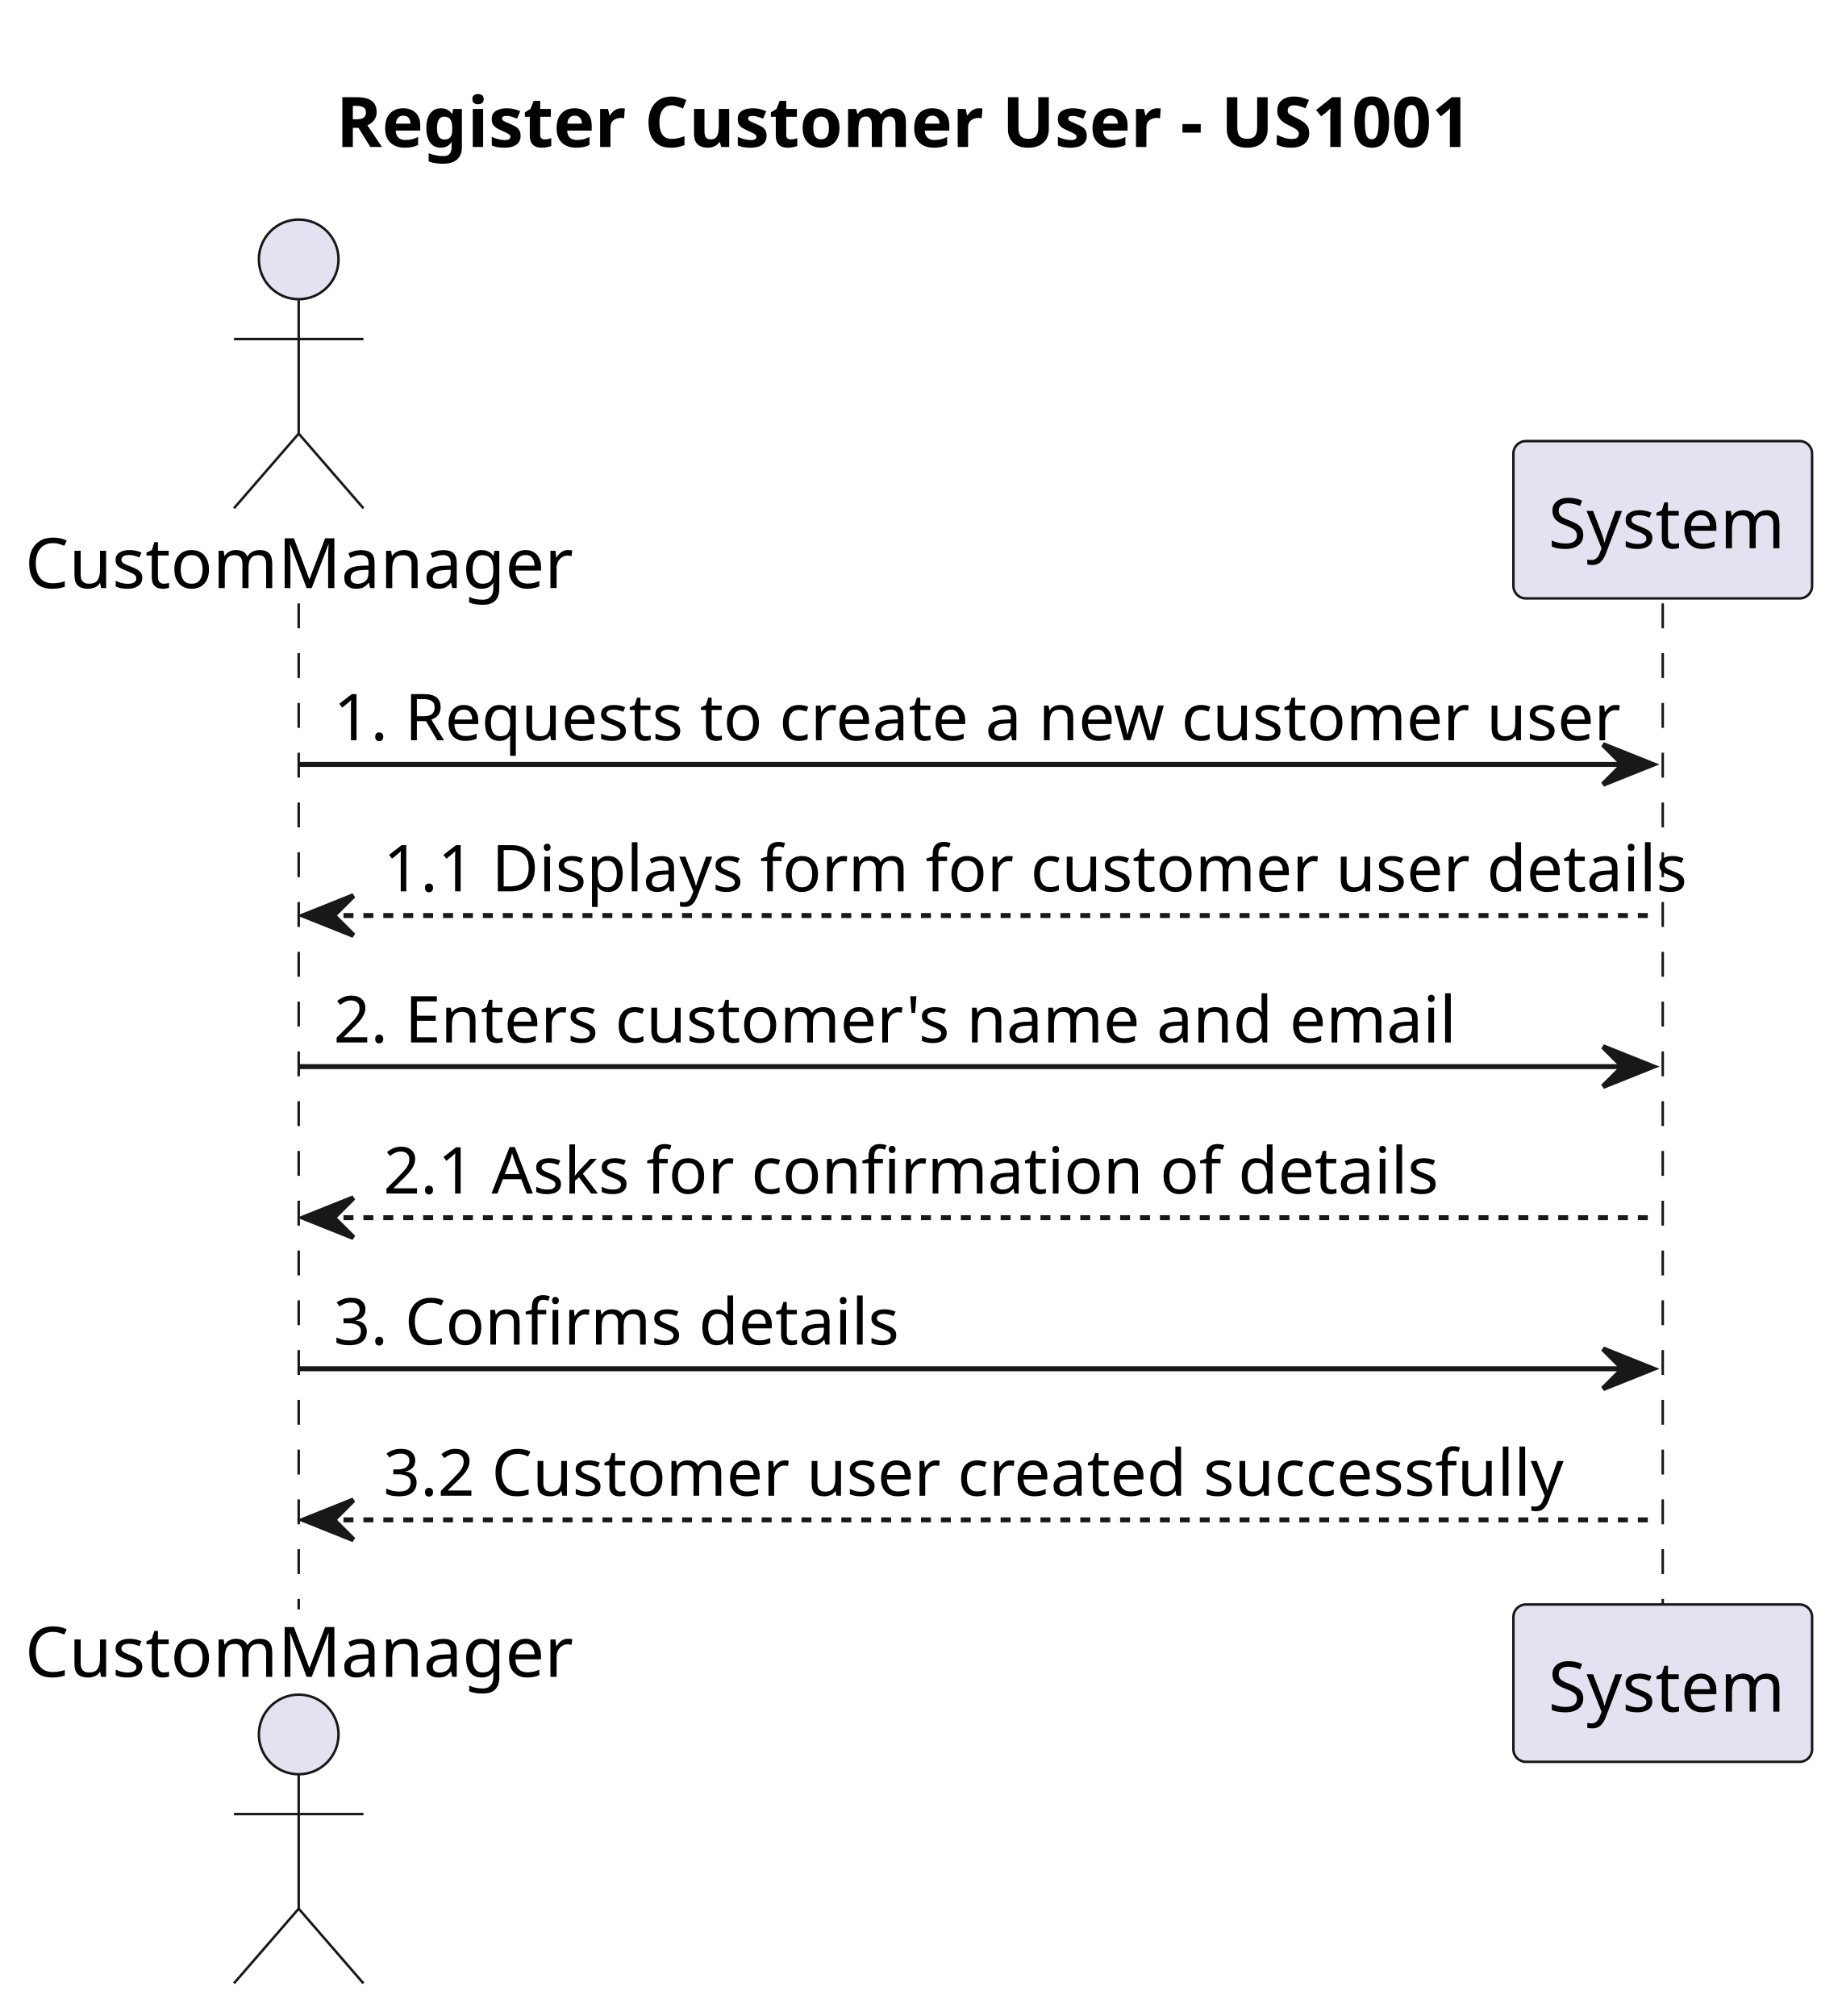
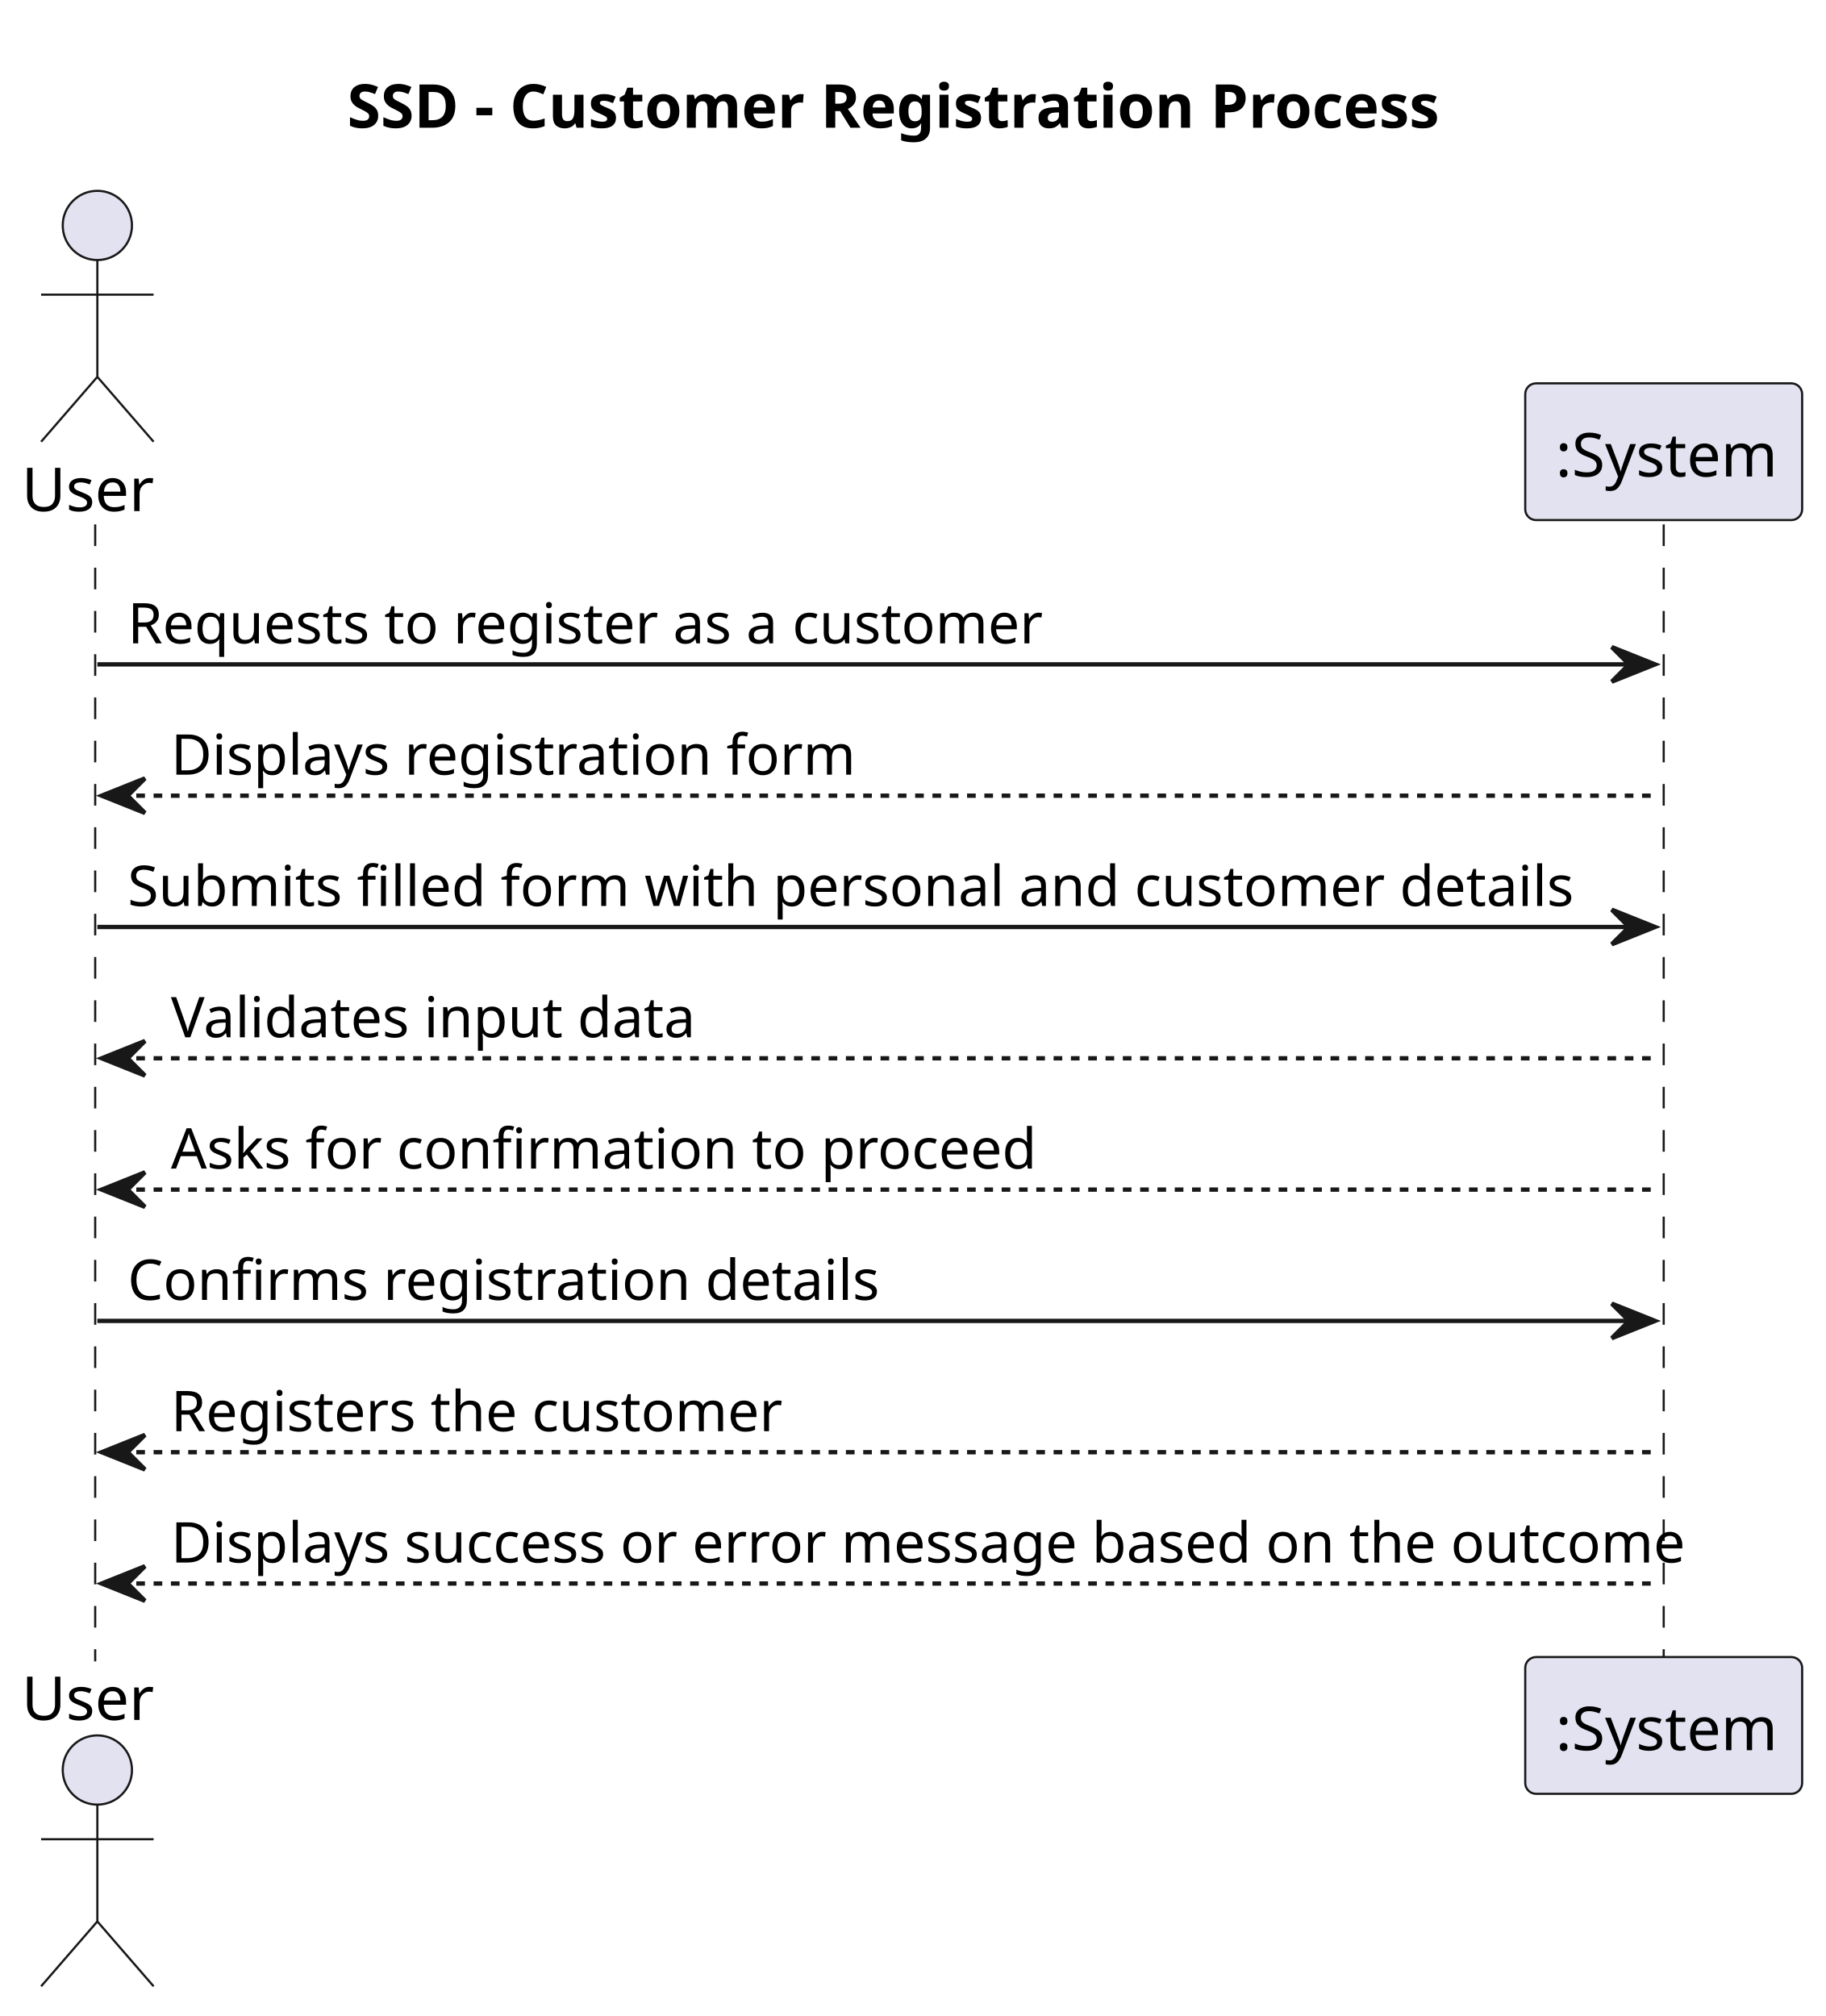
- <svg xmlns="http://www.w3.org/2000/svg" contentStyleType="text/css" height="405px" preserveAspectRatio="none" style="width:370px;height:405px;background:#FFFFFF;" version="1.1" viewBox="0 0 370 405" width="370px" zoomAndPan="magnify">
+ <svg xmlns="http://www.w3.org/2000/svg" contentStyleType="text/css" height="466px" preserveAspectRatio="none" style="width:422px;height:466px;background:#FFFFFF;" version="1.1" viewBox="0 0 422 466" width="422px" zoomAndPan="magnify">
  <defs />
  <g>
-     <text fill="#000000" font-family="sans-serif" font-size="14" font-weight="bold" lengthAdjust="spacing" textLength="233" x="67.5" y="29.533">Register Customer User - US1001</text>
-     <line style="stroke:#181818;stroke-width:0.5;stroke-dasharray:5.0,5.0;" x1="60" x2="60" y1="121.219" y2="323.328" />
-     <line style="stroke:#181818;stroke-width:0.5;stroke-dasharray:5.0,5.0;" x1="334" x2="334" y1="121.219" y2="323.328" />
-     <text fill="#000000" font-family="sans-serif" font-size="14" lengthAdjust="spacing" textLength="104" x="5" y="118.143">CustomManager</text>
-     <ellipse cx="60" cy="52.109" fill="#E2E2F0" rx="8" ry="8" style="stroke:#181818;stroke-width:0.5;" />
-     <path d="M60,60.109 L60,87.109 M47,68.109 L73,68.109 M60,87.109 L47,102.109 M60,87.109 L73,102.109 " fill="none" style="stroke:#181818;stroke-width:0.5;" />
-     <text fill="#000000" font-family="sans-serif" font-size="14" lengthAdjust="spacing" textLength="104" x="5" y="336.861">CustomManager</text>
-     <ellipse cx="60" cy="348.438" fill="#E2E2F0" rx="8" ry="8" style="stroke:#181818;stroke-width:0.5;" />
-     <path d="M60,356.438 L60,383.438 M47,364.438 L73,364.438 M60,383.438 L47,398.438 M60,383.438 L73,398.438 " fill="none" style="stroke:#181818;stroke-width:0.5;" />
-     <rect fill="#E2E2F0" height="31.609" rx="2.5" ry="2.5" style="stroke:#181818;stroke-width:0.5;" width="60" x="304" y="88.609" />
-     <text fill="#000000" font-family="sans-serif" font-size="14" lengthAdjust="spacing" textLength="46" x="311" y="110.143">System</text>
-     <rect fill="#E2E2F0" height="31.609" rx="2.5" ry="2.5" style="stroke:#181818;stroke-width:0.5;" width="60" x="304" y="322.328" />
-     <text fill="#000000" font-family="sans-serif" font-size="14" lengthAdjust="spacing" textLength="46" x="311" y="343.861">System</text>
-     <polygon fill="#181818" points="322,149.57,332,153.57,322,157.57,326,153.57" style="stroke:#181818;stroke-width:1.0;" />
-     <line style="stroke:#181818;stroke-width:1.0;" x1="60" x2="328" y1="153.57" y2="153.57" />
-     <text fill="#000000" font-family="sans-serif" font-size="13" lengthAdjust="spacing" textLength="250" x="67" y="148.714">1. Requests to create a new customer user</text>
-     <polygon fill="#181818" points="71,179.922,61,183.922,71,187.922,67,183.922" style="stroke:#181818;stroke-width:1.0;" />
-     <line style="stroke:#181818;stroke-width:1.0;stroke-dasharray:2.0,2.0;" x1="65" x2="333" y1="183.922" y2="183.922" />
-     <text fill="#000000" font-family="sans-serif" font-size="13" lengthAdjust="spacing" textLength="248" x="77" y="179.065">1.1 Displays form for customer user details</text>
-     <polygon fill="#181818" points="322,210.273,332,214.273,322,218.273,326,214.273" style="stroke:#181818;stroke-width:1.0;" />
-     <line style="stroke:#181818;stroke-width:1.0;" x1="60" x2="328" y1="214.273" y2="214.273" />
-     <text fill="#000000" font-family="sans-serif" font-size="13" lengthAdjust="spacing" textLength="216" x="67" y="209.417">2. Enters customer's name and email</text>
-     <polygon fill="#181818" points="71,240.625,61,244.625,71,248.625,67,244.625" style="stroke:#181818;stroke-width:1.0;" />
-     <line style="stroke:#181818;stroke-width:1.0;stroke-dasharray:2.0,2.0;" x1="65" x2="333" y1="244.625" y2="244.625" />
-     <text fill="#000000" font-family="sans-serif" font-size="13" lengthAdjust="spacing" textLength="200" x="77" y="239.769">2.1 Asks for confirmation of details</text>
-     <polygon fill="#181818" points="322,270.977,332,274.977,322,278.977,326,274.977" style="stroke:#181818;stroke-width:1.0;" />
-     <line style="stroke:#181818;stroke-width:1.0;" x1="60" x2="328" y1="274.977" y2="274.977" />
-     <text fill="#000000" font-family="sans-serif" font-size="13" lengthAdjust="spacing" textLength="108" x="67" y="270.12">3. Confirms details</text>
-     <polygon fill="#181818" points="71,301.328,61,305.328,71,309.328,67,305.328" style="stroke:#181818;stroke-width:1.0;" />
-     <line style="stroke:#181818;stroke-width:1.0;stroke-dasharray:2.0,2.0;" x1="65" x2="333" y1="305.328" y2="305.328" />
-     <text fill="#000000" font-family="sans-serif" font-size="13" lengthAdjust="spacing" textLength="230" x="77" y="300.472">3.2 Customer user created successfully</text>
+     <text fill="#000000" font-family="sans-serif" font-size="14" font-weight="bold" lengthAdjust="spacing" textLength="260" x="80.25" y="29.533">SSD - Customer Registration Process</text>
+     <line style="stroke:#181818;stroke-width:0.5;stroke-dasharray:5.0,5.0;" x1="22" x2="22" y1="121.219" y2="384.031" />
+     <line style="stroke:#181818;stroke-width:0.5;stroke-dasharray:5.0,5.0;" x1="384.5" x2="384.5" y1="121.219" y2="384.031" />
+     <text fill="#000000" font-family="sans-serif" font-size="14" lengthAdjust="spacing" textLength="29" x="5" y="118.143">User</text>
+     <ellipse cx="22.5" cy="52.109" fill="#E2E2F0" rx="8" ry="8" style="stroke:#181818;stroke-width:0.5;" />
+     <path d="M22.5,60.109 L22.5,87.109 M9.5,68.109 L35.5,68.109 M22.5,87.109 L9.5,102.109 M22.5,87.109 L35.5,102.109 " fill="none" style="stroke:#181818;stroke-width:0.5;" />
+     <text fill="#000000" font-family="sans-serif" font-size="14" lengthAdjust="spacing" textLength="29" x="5" y="397.565">User</text>
+     <ellipse cx="22.5" cy="409.141" fill="#E2E2F0" rx="8" ry="8" style="stroke:#181818;stroke-width:0.5;" />
+     <path d="M22.5,417.141 L22.5,444.141 M9.5,425.141 L35.5,425.141 M22.5,444.141 L9.5,459.141 M22.5,444.141 L35.5,459.141 " fill="none" style="stroke:#181818;stroke-width:0.5;" />
+     <rect fill="#E2E2F0" height="31.609" rx="2.5" ry="2.5" style="stroke:#181818;stroke-width:0.5;" width="64" x="352.5" y="88.609" />
+     <text fill="#000000" font-family="sans-serif" font-size="14" lengthAdjust="spacing" textLength="50" x="359.5" y="110.143">:System</text>
+     <rect fill="#E2E2F0" height="31.609" rx="2.5" ry="2.5" style="stroke:#181818;stroke-width:0.5;" width="64" x="352.5" y="383.031" />
+     <text fill="#000000" font-family="sans-serif" font-size="14" lengthAdjust="spacing" textLength="50" x="359.5" y="404.565">:System</text>
+     <polygon fill="#181818" points="372.5,149.57,382.5,153.57,372.5,157.57,376.5,153.57" style="stroke:#181818;stroke-width:1.0;" />
+     <line style="stroke:#181818;stroke-width:1.0;" x1="22.5" x2="378.5" y1="153.57" y2="153.57" />
+     <text fill="#000000" font-family="sans-serif" font-size="13" lengthAdjust="spacing" textLength="204" x="29.5" y="148.714">Requests to register as a customer</text>
+     <polygon fill="#181818" points="33.5,179.922,23.5,183.922,33.5,187.922,29.5,183.922" style="stroke:#181818;stroke-width:1.0;" />
+     <line style="stroke:#181818;stroke-width:1.0;stroke-dasharray:2.0,2.0;" x1="27.5" x2="383.5" y1="183.922" y2="183.922" />
+     <text fill="#000000" font-family="sans-serif" font-size="13" lengthAdjust="spacing" textLength="147" x="39.5" y="179.065">Displays registration form</text>
+     <polygon fill="#181818" points="372.5,210.273,382.5,214.273,372.5,218.273,376.5,214.273" style="stroke:#181818;stroke-width:1.0;" />
+     <line style="stroke:#181818;stroke-width:1.0;" x1="22.5" x2="378.5" y1="214.273" y2="214.273" />
+     <text fill="#000000" font-family="sans-serif" font-size="13" lengthAdjust="spacing" textLength="312" x="29.5" y="209.417">Submits filled form with personal and customer details</text>
+     <polygon fill="#181818" points="33.5,240.625,23.5,244.625,33.5,248.625,29.5,244.625" style="stroke:#181818;stroke-width:1.0;" />
+     <line style="stroke:#181818;stroke-width:1.0;stroke-dasharray:2.0,2.0;" x1="27.5" x2="383.5" y1="244.625" y2="244.625" />
+     <text fill="#000000" font-family="sans-serif" font-size="13" lengthAdjust="spacing" textLength="115" x="39.5" y="239.769">Validates input data</text>
+     <polygon fill="#181818" points="33.5,270.977,23.5,274.977,33.5,278.977,29.5,274.977" style="stroke:#181818;stroke-width:1.0;" />
+     <line style="stroke:#181818;stroke-width:1.0;stroke-dasharray:2.0,2.0;" x1="27.5" x2="383.5" y1="274.977" y2="274.977" />
+     <text fill="#000000" font-family="sans-serif" font-size="13" lengthAdjust="spacing" textLength="187" x="39.5" y="270.12">Asks for confirmation to proceed</text>
+     <polygon fill="#181818" points="372.5,301.328,382.5,305.328,372.5,309.328,376.5,305.328" style="stroke:#181818;stroke-width:1.0;" />
+     <line style="stroke:#181818;stroke-width:1.0;" x1="22.5" x2="378.5" y1="305.328" y2="305.328" />
+     <text fill="#000000" font-family="sans-serif" font-size="13" lengthAdjust="spacing" textLength="161" x="29.5" y="300.472">Confirms registration details</text>
+     <polygon fill="#181818" points="33.5,331.68,23.5,335.68,33.5,339.68,29.5,335.68" style="stroke:#181818;stroke-width:1.0;" />
+     <line style="stroke:#181818;stroke-width:1.0;stroke-dasharray:2.0,2.0;" x1="27.5" x2="383.5" y1="335.68" y2="335.68" />
+     <text fill="#000000" font-family="sans-serif" font-size="13" lengthAdjust="spacing" textLength="135" x="39.5" y="330.823">Registers the customer</text>
+     <polygon fill="#181818" points="33.5,362.031,23.5,366.031,33.5,370.031,29.5,366.031" style="stroke:#181818;stroke-width:1.0;" />
+     <line style="stroke:#181818;stroke-width:1.0;stroke-dasharray:2.0,2.0;" x1="27.5" x2="383.5" y1="366.031" y2="366.031" />
+     <text fill="#000000" font-family="sans-serif" font-size="13" lengthAdjust="spacing" textLength="338" x="39.5" y="361.175">Displays success or error message based on the outcome</text>
  </g>
</svg>
